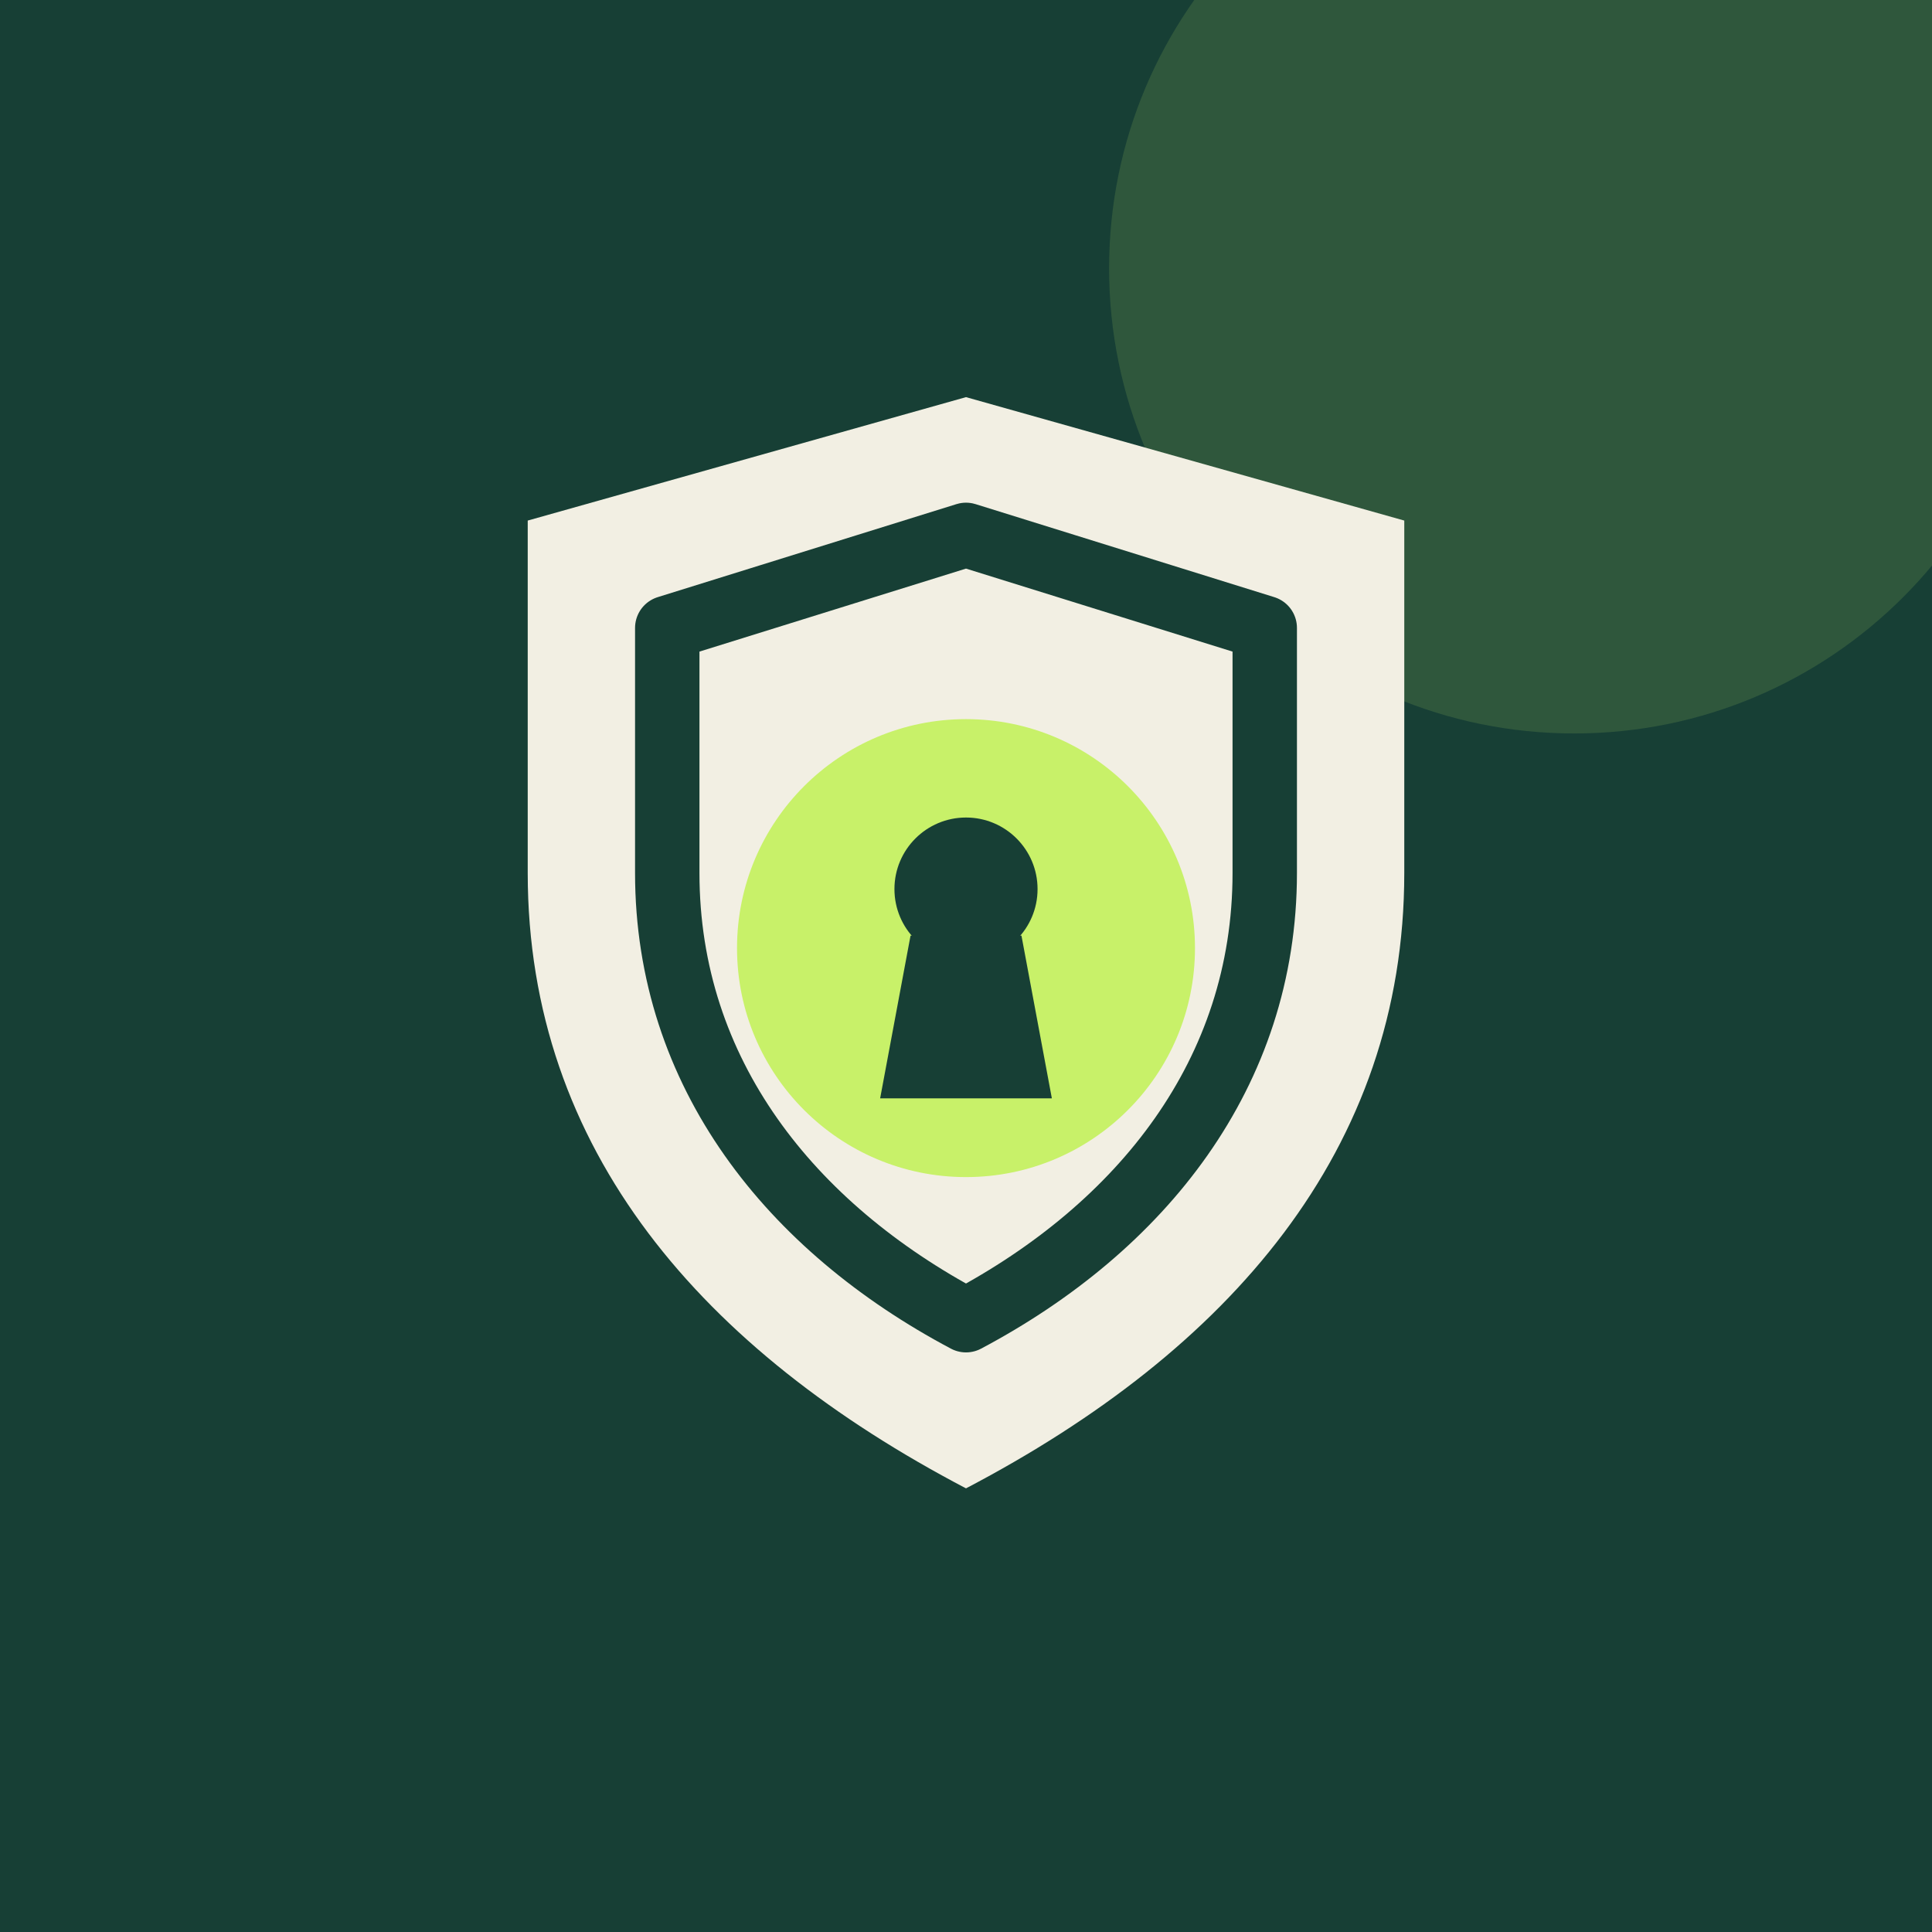
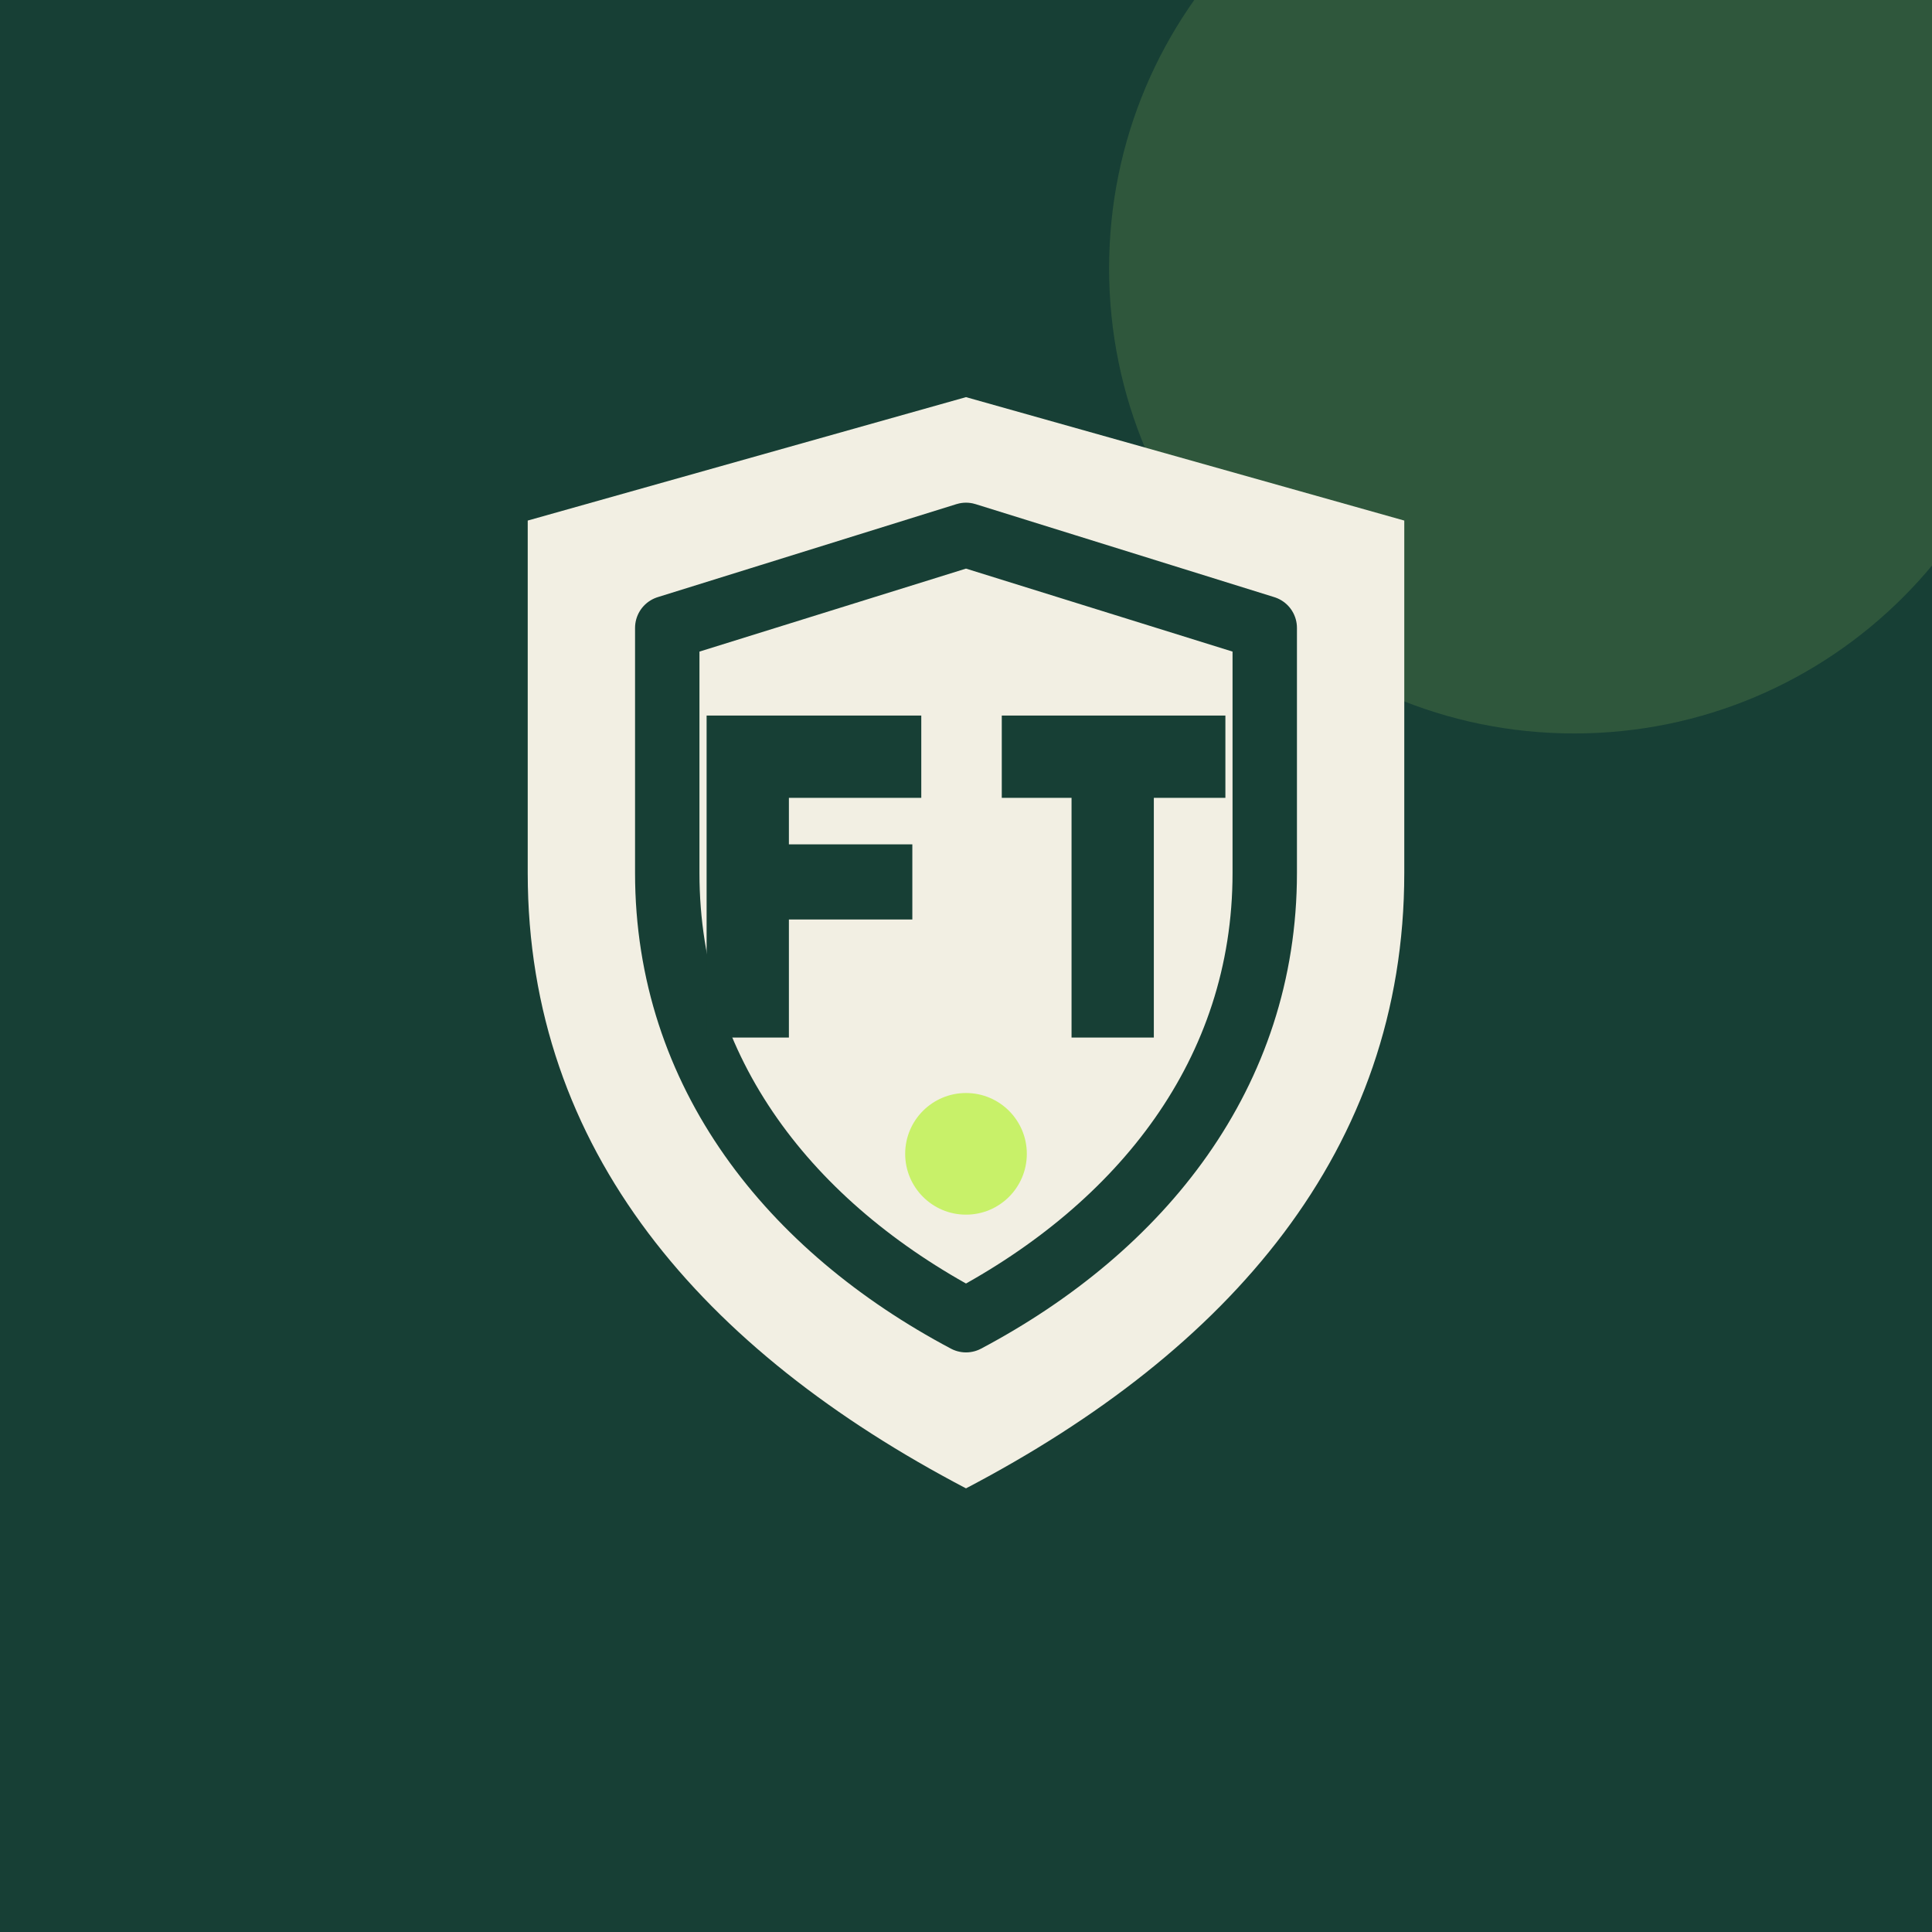
<svg xmlns="http://www.w3.org/2000/svg" width="512" height="512" viewBox="0 0 108 108">
  <rect width="108" height="108" fill="#173F35" />
  <path d="M88,15 m-26,0 a26,26 0 1,0 52,0 a26,26 0 1,0 -52,0" fill="#C8F169" opacity="0.14" />
  <path d="M54,22.2 L78.5,29.1 L78.5,48.8 C78.5,64.3 68.7,75.5 54,83.2 C39.3,75.5 29.5,64.3 29.5,48.8 L29.5,29.1 Z" fill="#F2EFE3" />
  <path d="M54,29.9 L70.7,35.1 L70.7,48.8 C70.7,60 63.8,68.6 54,73.8 C44.2,68.6 37.3,60 37.3,48.8 L37.3,35.1 Z" fill="none" stroke="#173F35" stroke-width="3.6" stroke-linejoin="round" />
-   <path d="M54,53 m-12.8,0 a12.8,12.8 0 1,0 25.6,0 a12.8,12.8 0 1,0 -25.6,0" fill="#C8F169" />
-   <path d="M54,49.7 m-4,0 a4,4 0 1,0 8,0 a4,4 0 1,0 -8,0" fill="#173F35" />
-   <path d="M50.9,52.3 L57.1,52.3 L58.8,61.4 L49.2,61.4 Z" fill="#173F35" />
+   <path d="M39.5,40 L51.5,40 L51.5,44.6 L44.1,44.6 L44.1,47.2 L51,47.2 L51,51.4 L44.1,51.4 L44.1,58 L39.5,58 Z" fill="#173F35" />
+   <path d="M56,40 L68.5,40 L68.5,44.6 L64.5,44.6 L64.5,58 L59.9,58 L59.9,44.6 L56,44.6 Z" fill="#173F35" />
+   <path d="M54,64.5 m-3.4,0 a3.4,3.4 0 1,0 6.8,0 a3.4,3.4 0 1,0 -6.8,0" fill="#C8F169" />
</svg>
